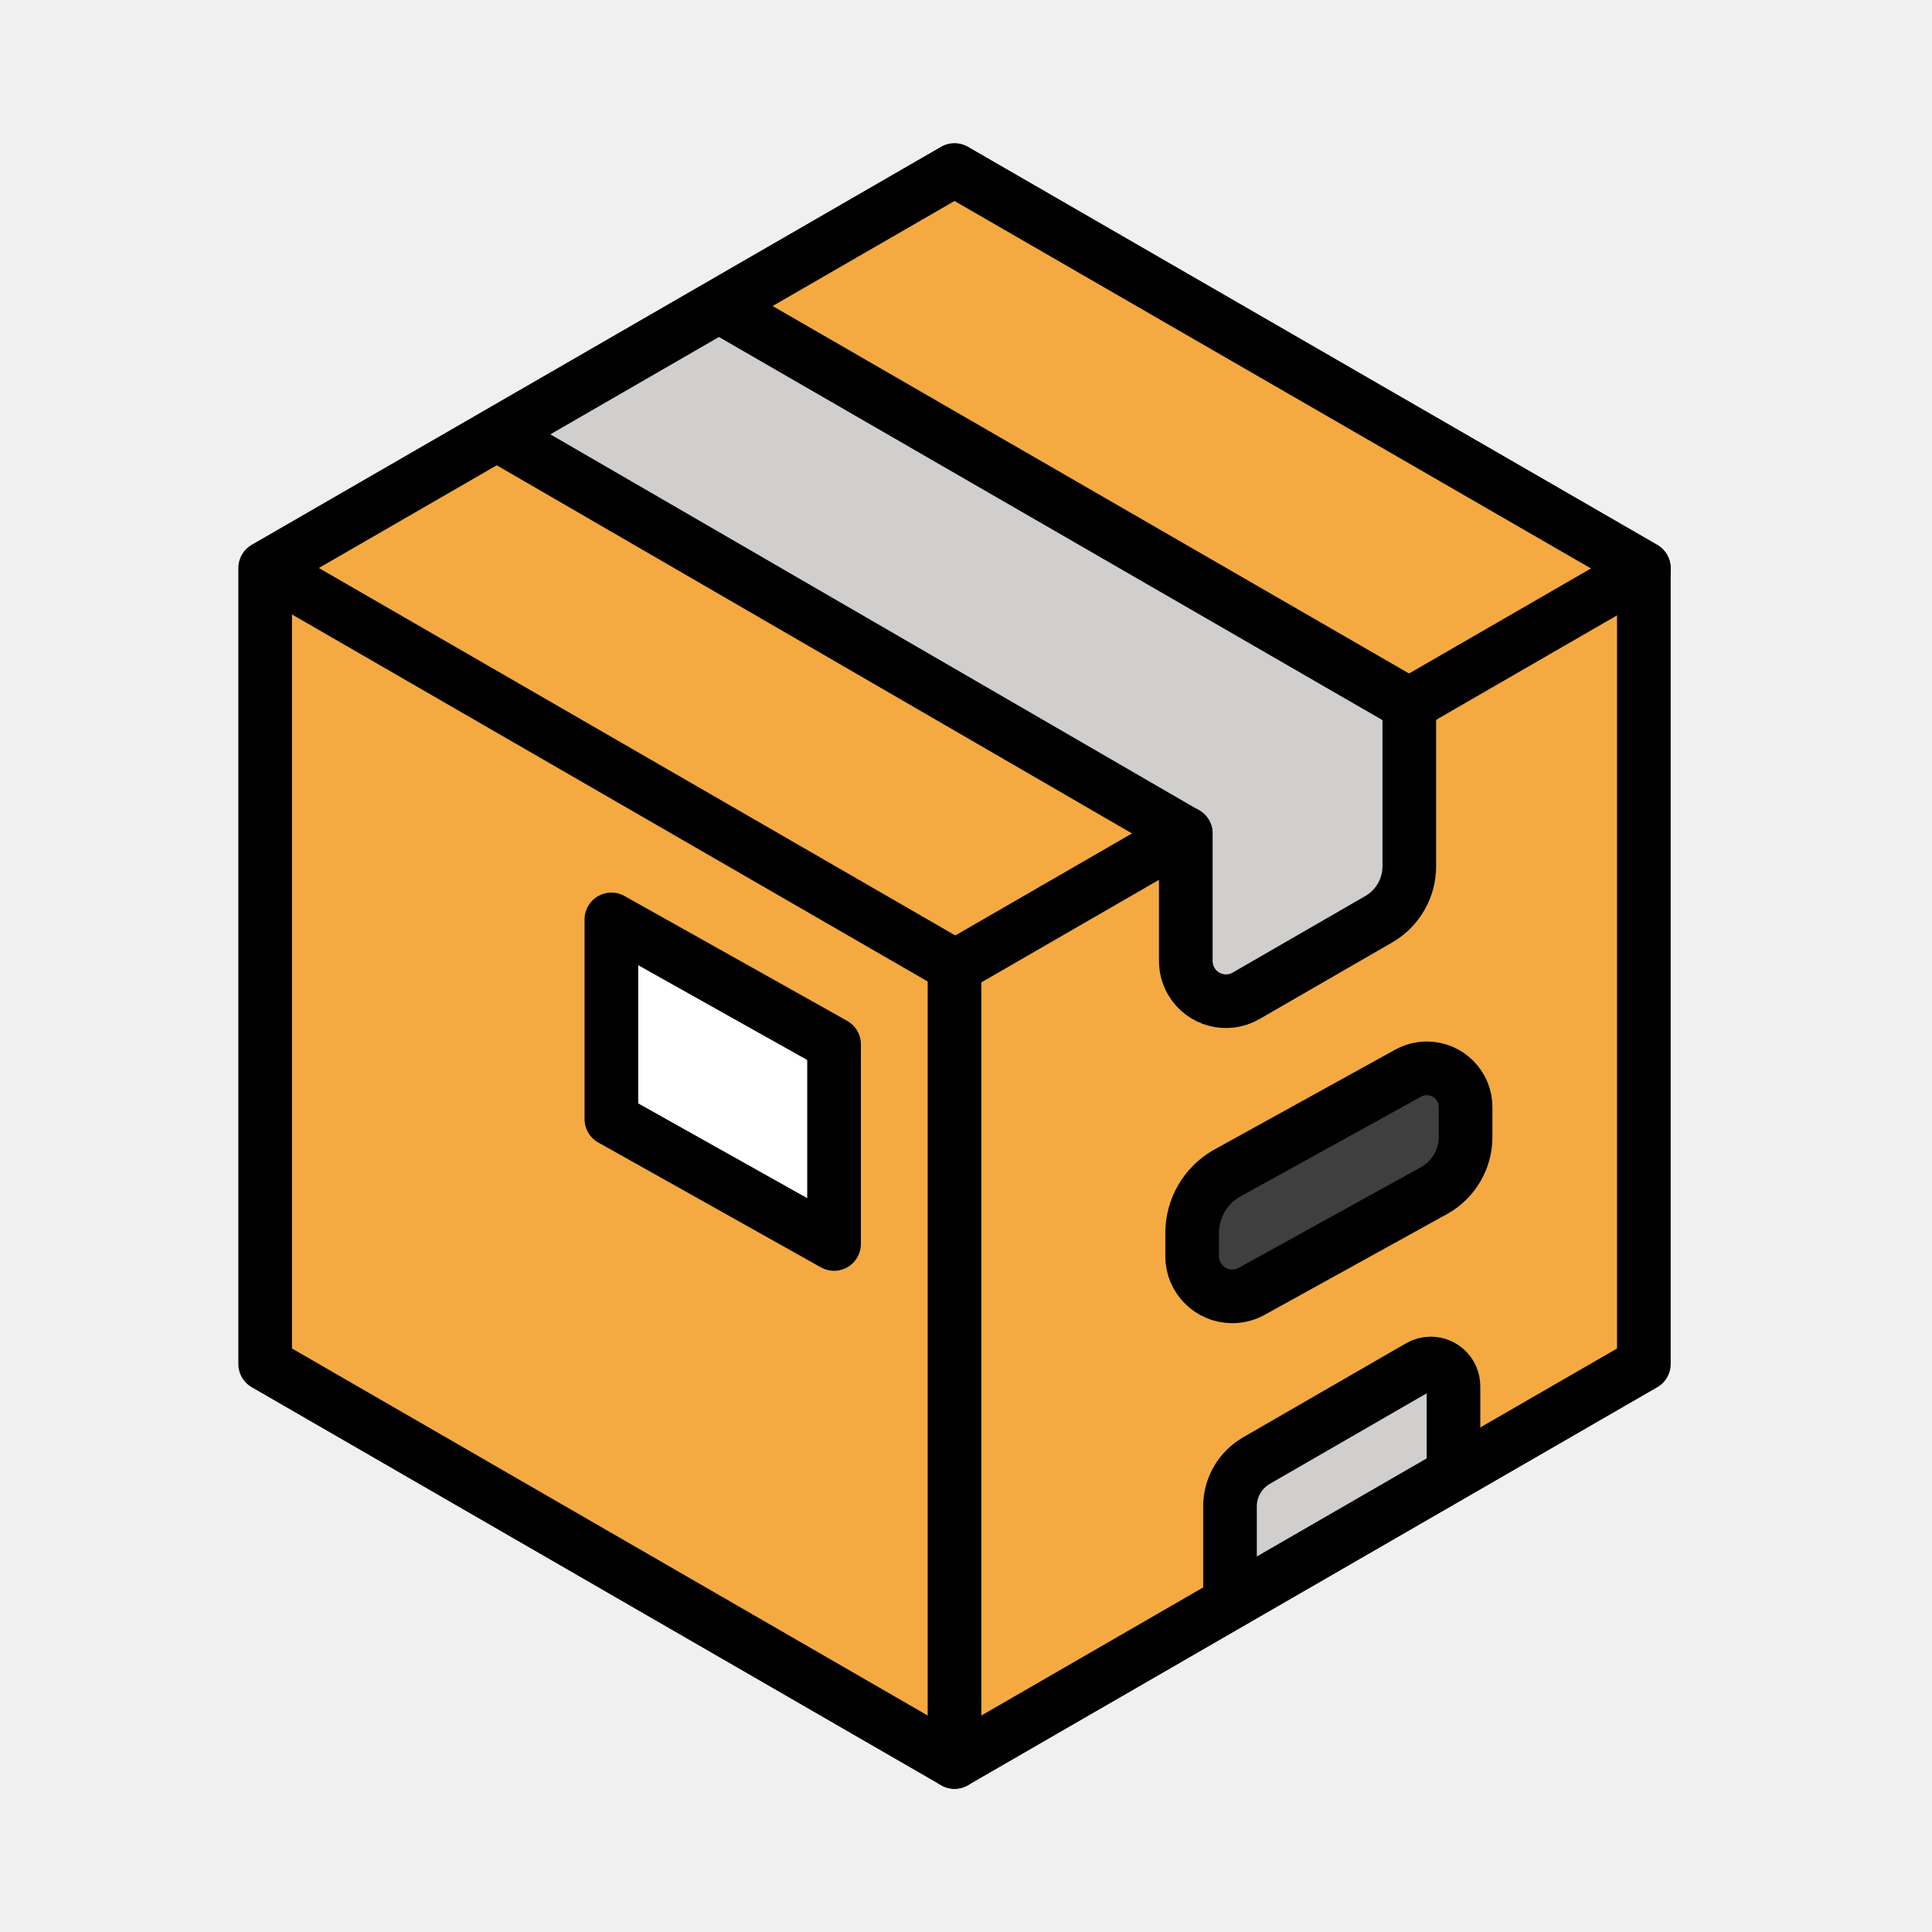
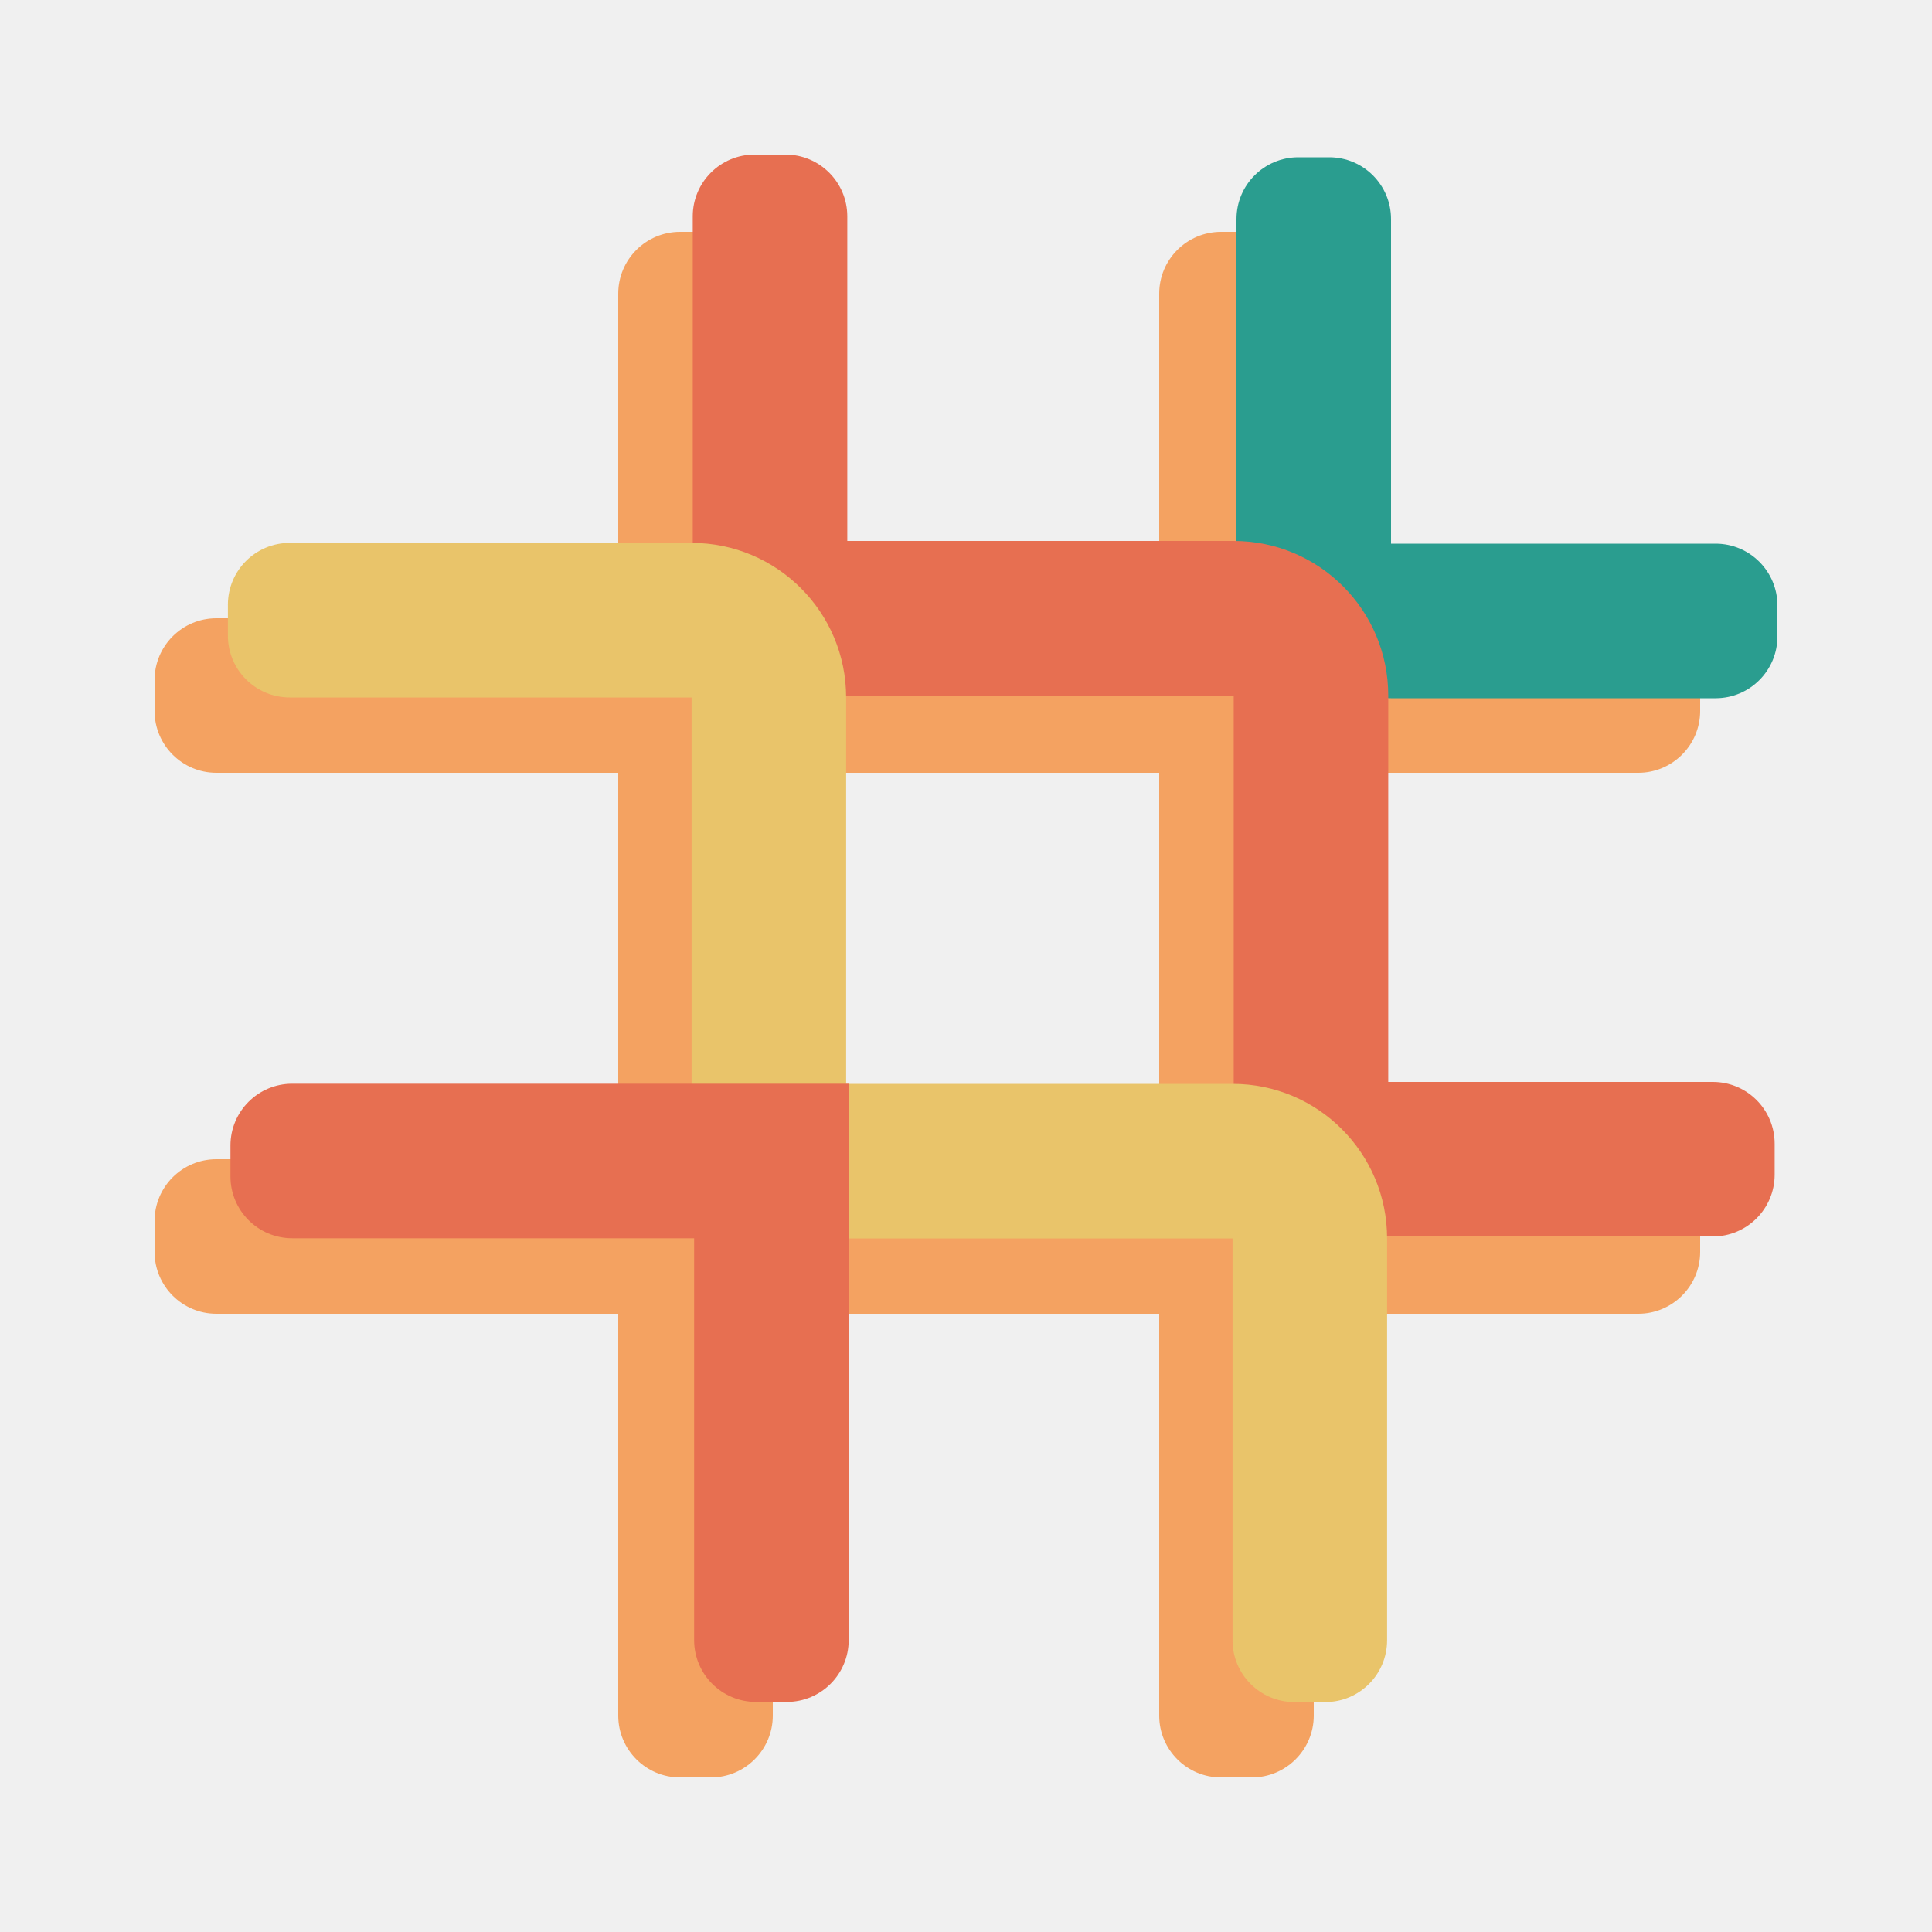
- <svg xmlns="http://www.w3.org/2000/svg" id="emoji" viewBox="0 0 72 72">
-   <g id="color">
-     <path fill="#f4aa41" d="m34.322,64.164c-.175,0-.348-.046-.5-.134l-22.689-13.332c-.309-.179-.5-.509-.5-.866l-.251-27.414c0-.357.191-.688.5-.866l24.19-14.332c.31-.178.69-.178,1,0l22.691,13.082c.478.276.643.887.367,1.366-.087.152-.213.278-.365.365l-23.192,14-.25,27.133c-.002.551-.449.998-1,.998Z" />
-     <polygon fill="#f4aa41" points="36 64.572 60.759 50.464 60.413 21.988 35.572 36.033 36 64.572" />
-     <path fill="#d0cfce" d="m44.441,37.978c-.777-.442-1.254-1.269-1.249-2.163v-4.172l-22.881-15.53c.692-.457,6.218-3.633,6.561-3.723l26.149,13.002c.309.179.5.509.5.866v6.024c-.002,1.171-.626,2.254-1.64,2.841l-4.944,2.854c-.771.451-1.725.451-2.496,0h0Z" />
-     <path fill="#d0cfce" d="m44.838,59.475v-3.336c.002-1.061.567-2.041,1.485-2.572l6.073-3.507c.884-.51,2.013-.207,2.523.677.162.281.247.599.247.923,0,0-.023,1.605-.33,1.847-2.041,1.609-9.999,6.278-9.999,5.968Z" />
-     <path fill="#3f3f3f" d="m44.427,45.946v.868c0,.827.67,1.497,1.497,1.497.263,0,.521-.069.749-.201l6.805-3.76c.705-.407,1.14-1.16,1.14-1.974v-1.118c0-.798-.647-1.444-1.444-1.444-.254,0-.502.067-.722.194l-6.745,3.725c-.791.457-1.278,1.301-1.278,2.214Z" />
-     <polygon fill="#fff" points="31.083 38.917 22.785 34.264 22.785 41.706 31.083 46.359 31.083 38.917" />
-   </g>
-   <g id="line">
-     <polygon fill="none" stroke="#000" stroke-linecap="round" stroke-linejoin="round" stroke-width="2" points="61.262 21.168 35.572 6.336 9.882 21.168 9.882 50.832 35.572 65.664 61.262 50.832 61.262 21.168" />
-     <line x1="35.572" x2="35.572" y1="36.033" y2="65.664" fill="none" stroke="#000" stroke-linecap="round" stroke-linejoin="round" stroke-width="2" />
-     <line x1="35.63" x2="9.94" y1="36.033" y2="21.201" fill="none" stroke="#000" stroke-linecap="round" stroke-linejoin="round" stroke-width="2" />
-     <line x1="52.517" x2="61.262" y1="26.25" y2="21.201" fill="none" stroke="#000" stroke-linecap="round" stroke-linejoin="round" stroke-width="2" />
-     <line x1="35.572" x2="44.188" y1="36.033" y2="31.059" fill="none" stroke="#000" stroke-linecap="round" stroke-linejoin="round" stroke-width="2" />
-     <path fill="none" stroke="#000" stroke-linecap="round" stroke-linejoin="round" stroke-width="2" d="m26.884,11.457l25.637,14.802v6.025c0,.815-.435,1.567-1.14,1.974l-4.944,2.854c-.716.413-1.631.168-2.045-.548-.131-.228-.201-.486-.201-.749v-4.749l-25.569-14.818" />
-     <polygon fill="none" stroke="#000" stroke-linecap="round" stroke-linejoin="round" stroke-width="2" points="31.083 38.917 22.785 34.264 22.785 41.706 31.083 46.359 31.083 38.917" />
-     <path fill="none" stroke="#000" stroke-linecap="round" stroke-linejoin="round" stroke-width="2" d="m54.167,54.666v-3.006c0-.468-.379-.847-.847-.847-.149,0-.295.039-.424.114l-6.073,3.506c-.61.352-.985,1.002-.985,1.706v3.336" />
-     <path fill="none" stroke="#000" stroke-linecap="round" stroke-linejoin="round" stroke-width="2" d="m44.427,45.946v.868c0,.827.67,1.497,1.497,1.497.263,0,.521-.069.749-.201l6.805-3.76c.705-.407,1.14-1.16,1.14-1.974v-1.118c0-.798-.647-1.444-1.444-1.444-.254,0-.502.067-.722.194l-6.745,3.725c-.791.457-1.278,1.301-1.278,2.214Z" />
+ <svg xmlns="http://www.w3.org/2000/svg" width="250" height="250" viewBox="0 0 250 250" fill="none">
+   <defs>
+     <clipPath id="clip3_119">
+       <rect id="logo" rx="50" width="250" height="250" fill="white" fill-opacity="0" />
+     </clipPath>
+   </defs>
+   <rect id="logo" rx="50" width="250" height="250" fill="#FFFFFF" fill-opacity="0" />
+   <g clip-path="url(#clip3_119)">
+     <path d="M88 230L92 230C96.41 230 100 226.41 100 222L100 170L150 170L150 222C150 226.41 153.58 230 158 230L162 230C166.41 230 170 226.41 170 222L170 170L212 170C216.41 170 220 166.41 220 162L220 158C220 153.58 216.41 150 212 150L170 150L170 100L212 100C216.41 100 220 96.41 220 92L220 88C220 83.58 216.41 80 212 80L170 80L170 38C170 33.58 166.41 30 162 30L158 30C153.58 30 150 33.58 150 38L150 80L100 80L100 38C100 33.58 96.41 30 92 30L88 30C83.58 30 80 33.58 80 38L80 80L28 80C23.58 80 20 83.58 20 88L20 92C20 96.41 23.58 100 28 100L80 100L80 150L28 150C23.58 150 20 153.58 20 158L20 162C20 166.41 23.58 170 28 170L80 170L80 222C80 226.41 83.58 230 88 230ZM150 100L100 100L100 150L150 150L150 100Z" fill="#F4A261" fill-opacity="1" fill-rule="evenodd" />
+     <path d="M180 28.35L180 70.35L222 70.35C226.42 70.35 230 73.93 230 78.35L230 82.35C230 86.77 226.42 90.35 222 90.35L180 90.35C168.95 90.35 160 81.4 160 70.35L160 28.35C160 23.93 163.58 20.35 168 20.35L172 20.35C176.42 20.35 180 23.93 180 28.35Z" fill="#2A9D8F" fill-opacity="1" fill-rule="evenodd" />
+     <path d="M109.64 28L109.64 70L159.64 70C170.69 70 179.64 78.95 179.64 90L179.64 140L221.64 140C226.06 140 229.64 143.58 229.64 148L229.64 152C229.64 156.41 226.06 160 221.64 160L159.64 160L159.64 90L89.64 90L89.64 28C89.64 23.58 93.22 20 97.64 20L101.64 20C106.06 20 109.64 23.58 109.64 28Z" fill="#E76F51" fill-opacity="1" fill-rule="evenodd" />
+     <path d="M37.49 70.25L89.49 70.25C100.54 70.25 109.49 79.2 109.49 90.25L109.49 140.25L159.49 140.25C170.54 140.25 179.49 149.2 179.49 160.25L179.49 212.25C179.49 216.67 175.91 220.25 171.49 220.25L167.49 220.25C163.07 220.25 159.49 216.67 159.49 212.25L159.49 160.25L109.49 160.25C98.44 160.25 89.49 151.3 89.49 140.25L89.49 90.25L37.49 90.25C33.07 90.25 29.49 86.67 29.49 82.25L29.49 78.25C29.49 73.83 33.07 70.25 37.49 70.25Z" fill="#E9C46A" fill-opacity="1" fill-rule="evenodd" />
+     <path d="M89.82 140.23L37.82 140.23C33.4 140.23 29.82 143.81 29.82 148.23L29.82 152.23C29.82 156.65 33.4 160.23 37.82 160.23L89.82 160.23L89.82 212.23C89.82 216.65 93.4 220.23 97.82 220.23L101.82 220.23C106.24 220.23 109.82 216.65 109.82 212.23L109.82 140.23L89.82 140.23Z" fill="#E76F51" fill-opacity="1" fill-rule="evenodd" />
  </g>
</svg>
